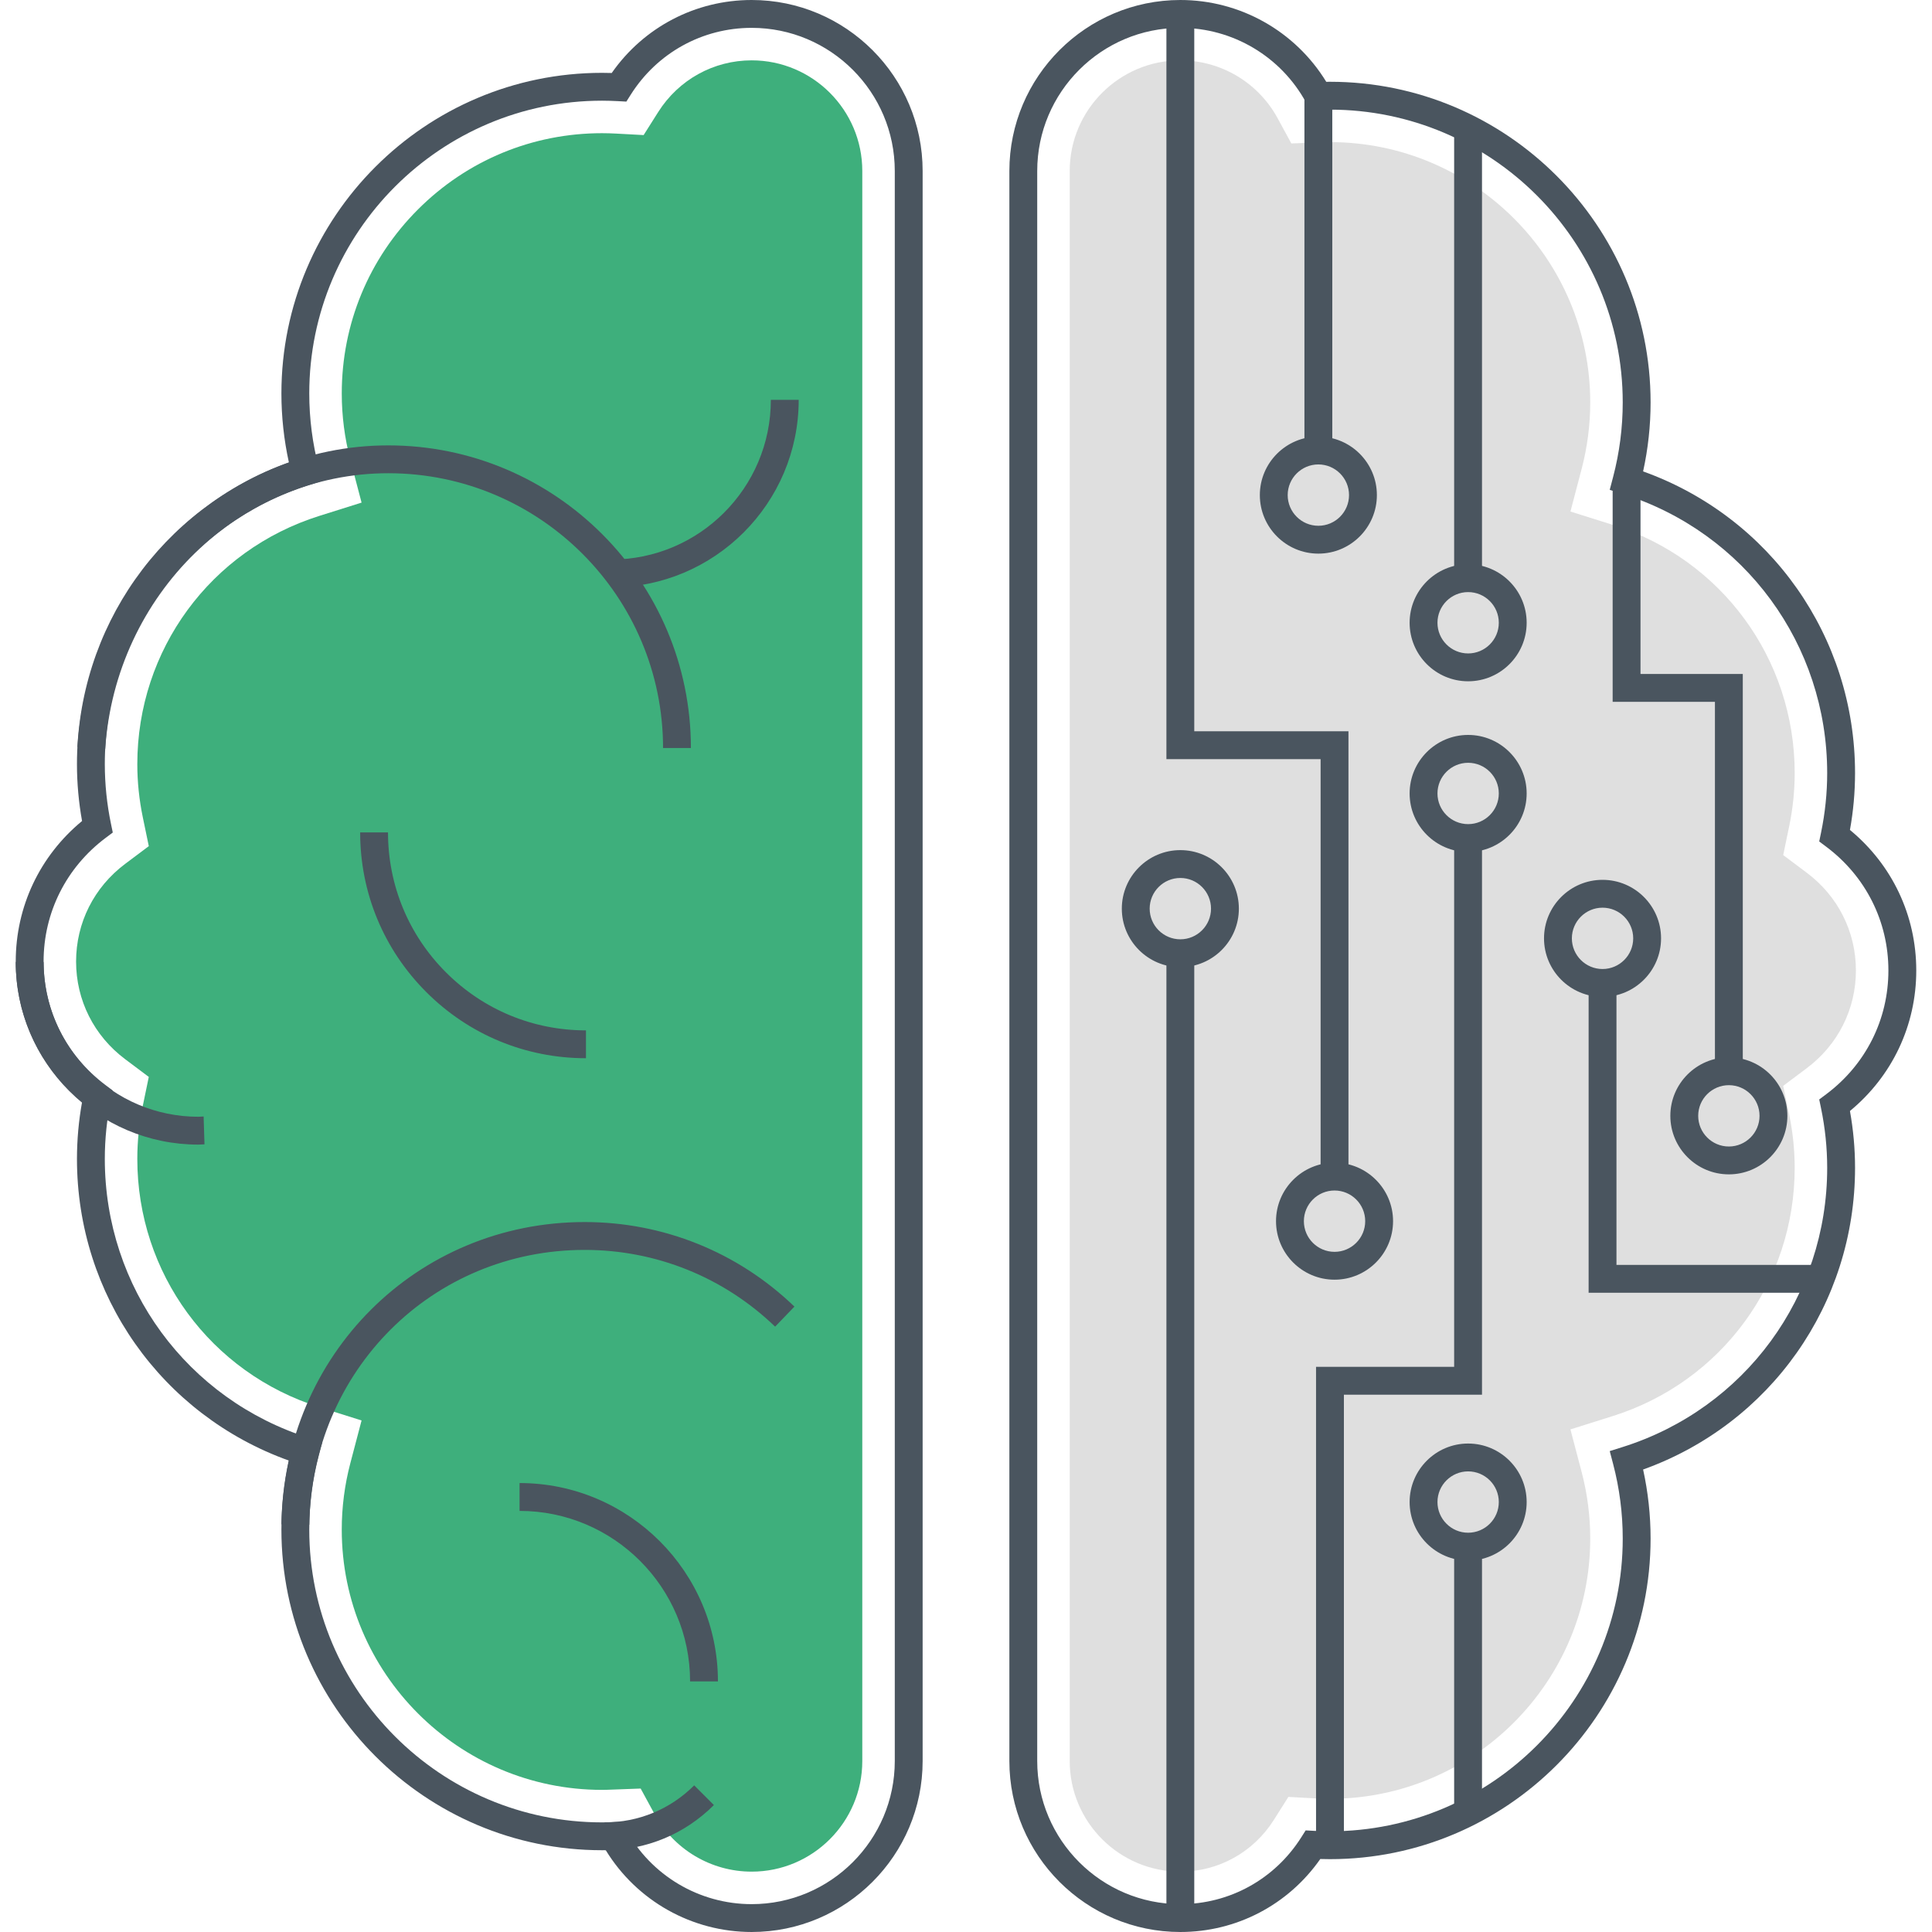
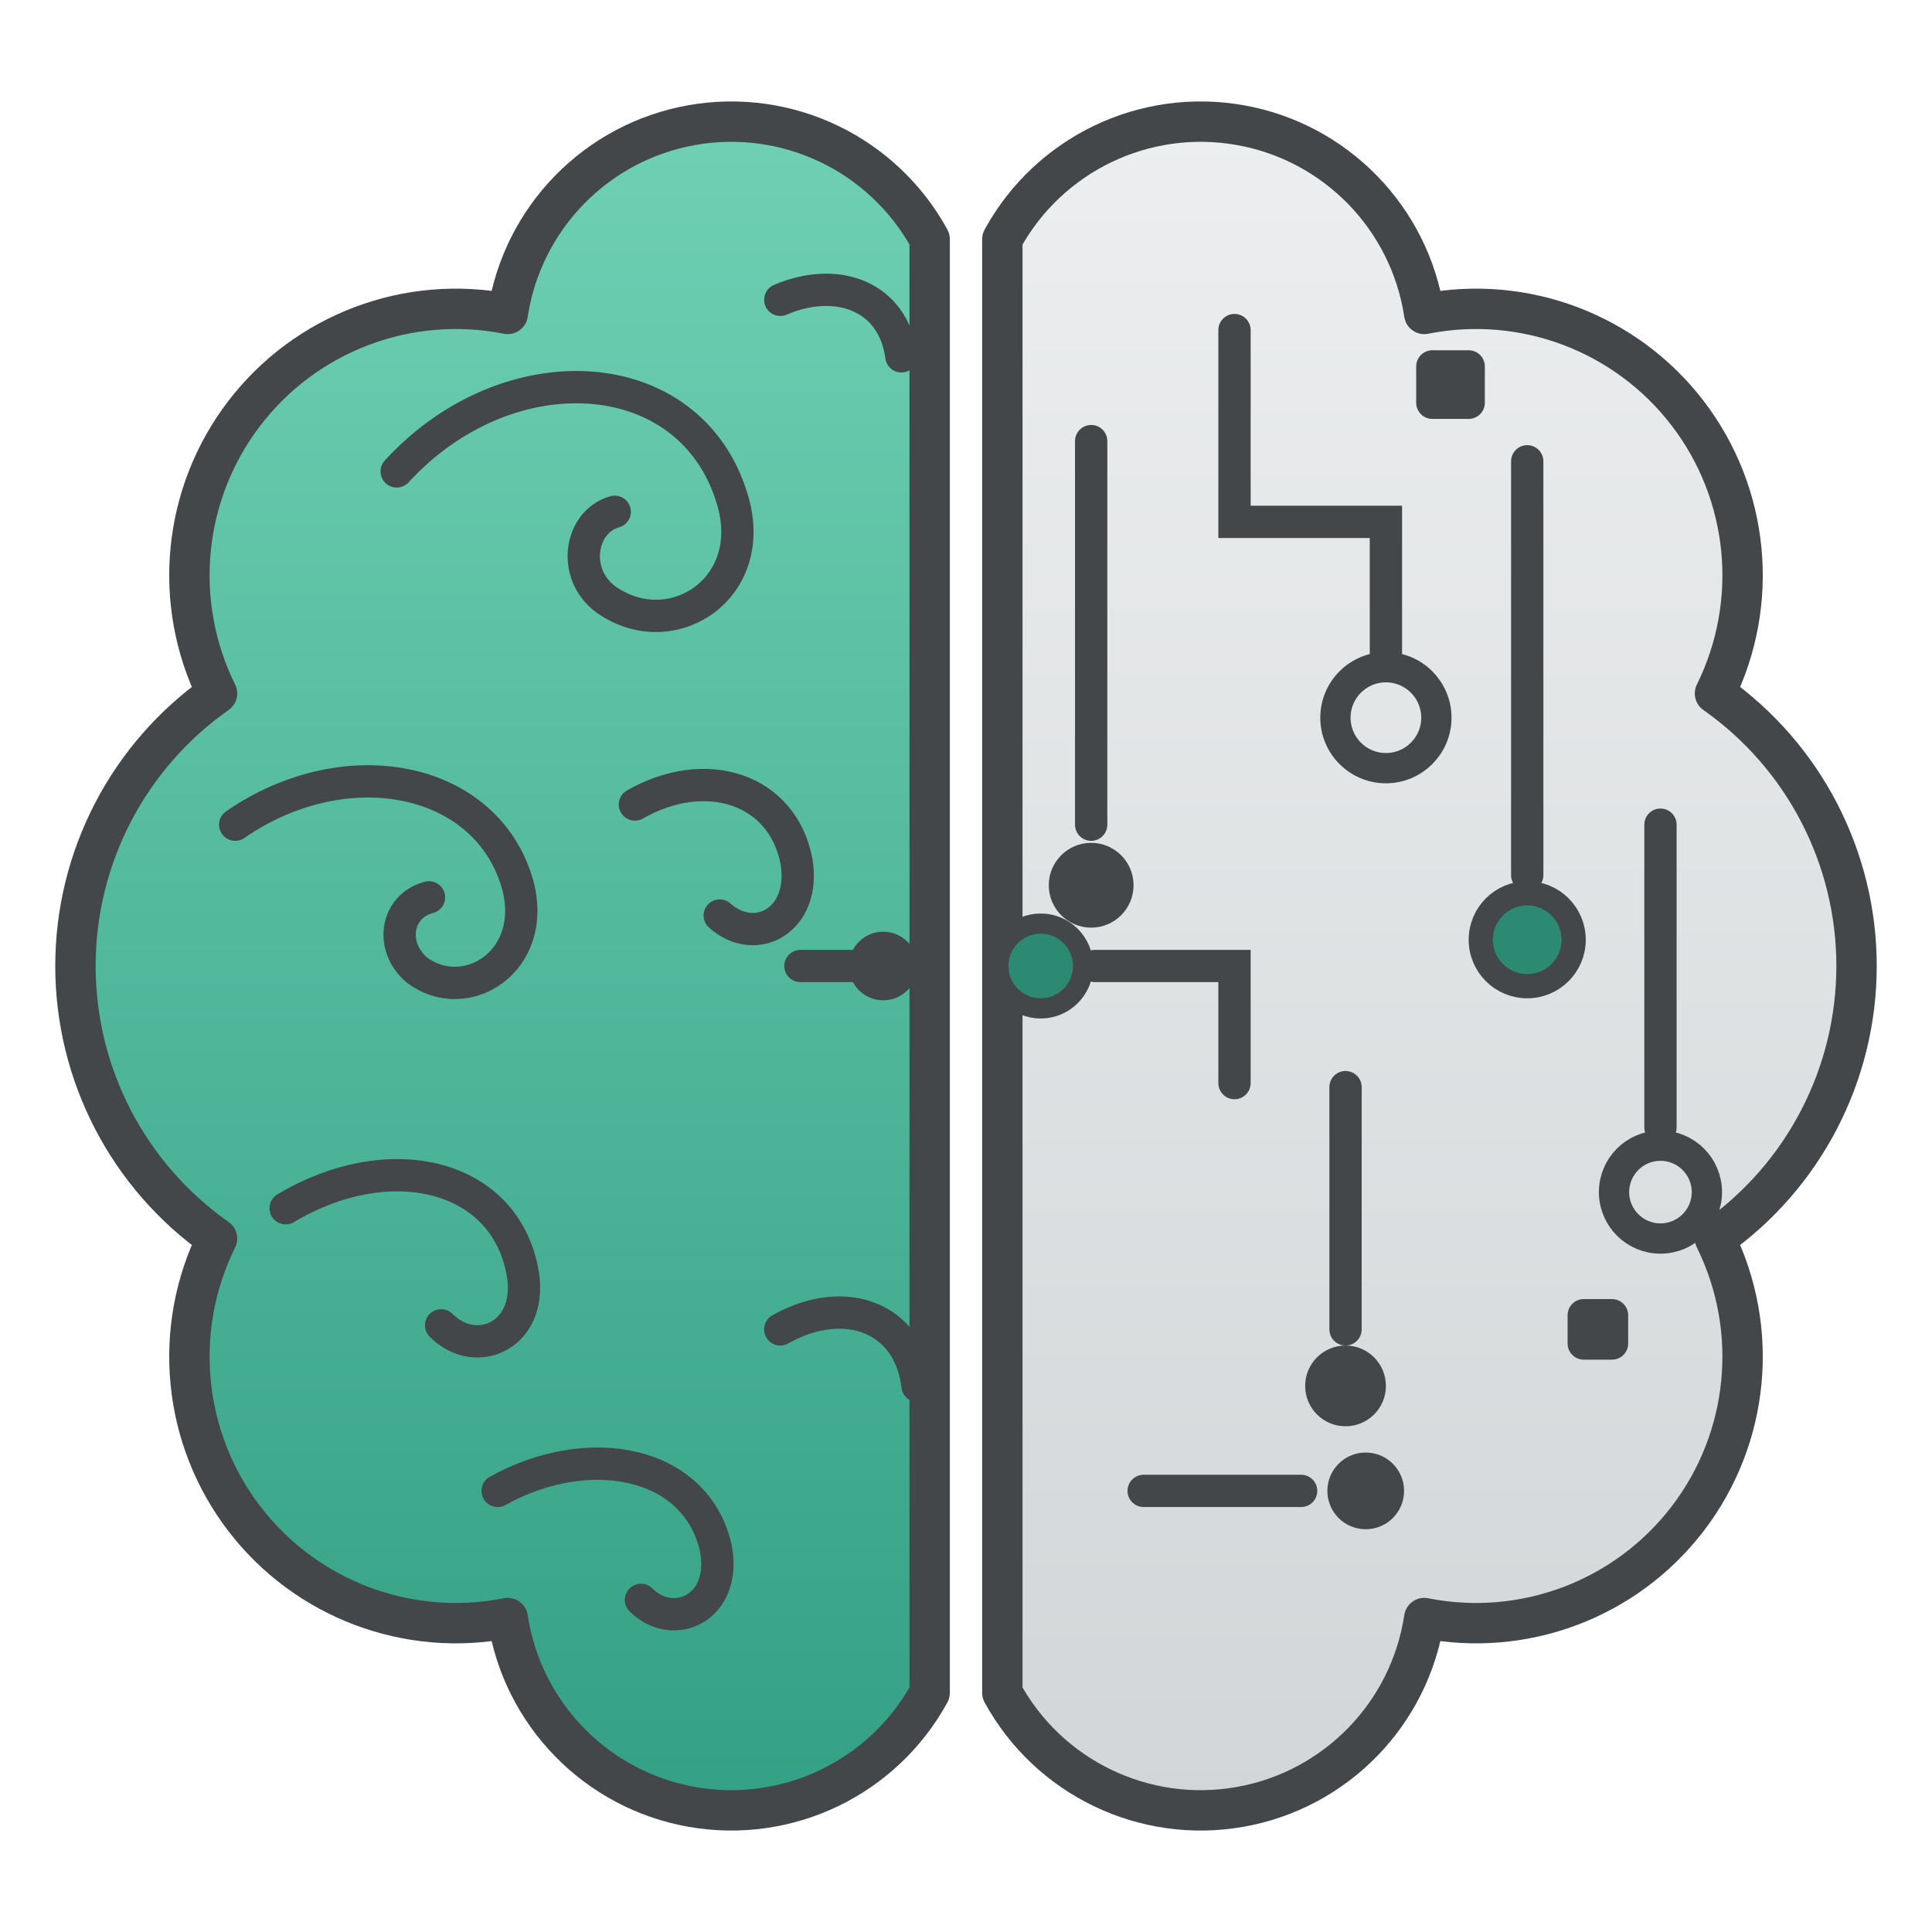
- <svg xmlns="http://www.w3.org/2000/svg" t="1672698840895" class="icon" viewBox="0 0 1024 1024" version="1.1" p-id="2630" width="200" height="200">
-   <path d="M1015.66 514.368c0-29.114-12.752-56.004-35.152-74.48a170.326 170.326 0 0 0 2.706-30.12c0-72.282-44.86-135.694-112.334-159.912a170.668 170.668 0 0 0 3.968-36.584c0-93.7-76.23-169.932-169.932-169.932-0.658 0-1.316 0.008-1.974 0.02A90.62 90.62 0 0 0 625.608 0c-49.968 0-90.62 40.652-90.62 90.622v842.754c0 49.97 40.652 90.622 90.62 90.622 29.756 0 57.172-14.384 74.176-38.69 1.704 0.056 3.414 0.084 5.132 0.084 93.7 0 169.932-76.23 169.932-169.932 0-12.312-1.334-24.59-3.968-36.586 67.474-24.218 112.334-87.632 112.334-159.91 0-10.018-0.908-20.128-2.706-30.118 22.4-18.476 35.152-45.364 35.152-74.478z m-47.684 65.558l-3.75 2.814 0.952 4.592a156.022 156.022 0 0 1 3.272 31.634c0 68.112-43.62 127.602-108.546 148.03l-6.71 2.112 1.788 6.804a155.722 155.722 0 0 1 5.102 39.55c0 85.56-69.608 155.168-155.168 155.168-2.876 0-5.73-0.092-8.566-0.246l-4.328-0.236-2.314 3.662c-14.03 22.182-37.992 35.426-64.102 35.426-41.828 0-75.858-34.03-75.858-75.86V90.624c0-41.828 34.03-75.858 75.858-75.858a75.88 75.88 0 0 1 66.67 39.644l2.272 4.016 4.572-0.172c1.928-0.072 3.852-0.146 5.792-0.146 85.56 0 155.168 69.608 155.168 155.168 0 13.354-1.716 26.658-5.102 39.548l-1.788 6.804 6.71 2.112c64.926 20.428 108.546 79.916 108.546 148.03 0 10.524-1.1 21.168-3.272 31.636l-0.952 4.592 3.75 2.814c20.922 15.686 32.92 39.582 32.92 65.56 0.004 25.974-11.994 49.87-32.916 65.554z" fill="#4A555F" p-id="2631" />
-   <path d="M957.644 462.588l-12.506-9.378 3.174-15.306a138.786 138.786 0 0 0 2.912-28.136c0-60.558-38.776-113.444-96.488-131.604l-22.37-7.038 5.956-22.682a138.538 138.538 0 0 0 4.536-35.172c0-76.062-61.88-137.946-137.946-137.946-1.696 0-3.378 0.068-5.238 0.138l-15.236 0.568-7.29-13.388a58.672 58.672 0 0 0-51.544-30.656c-32.332 0-58.634 26.304-58.634 58.636v842.754c0 32.332 26.302 58.636 58.634 58.636 20.17 0 38.69-10.246 49.546-27.41l7.718-12.202 14.416 0.786c2.526 0.138 5.068 0.22 7.628 0.22 76.064 0 137.946-61.882 137.946-137.946 0-11.88-1.526-23.714-4.536-35.174l-5.96-22.682 22.372-7.04c57.712-18.158 96.488-71.046 96.488-131.6 0-9.36-0.98-18.826-2.91-28.136l-3.176-15.306 12.506-9.378c16.544-12.402 26.03-31.274 26.03-51.778 0.002-20.504-9.484-39.378-26.028-51.78z" fill="#DFDFDF" p-id="2632" />
-   <path d="M398.394 0c-29.756 0-57.172 14.382-74.174 38.69a156.418 156.418 0 0 0-5.134-0.084c-93.7 0-169.932 76.23-169.932 169.93a170.52 170.52 0 0 0 3.97 36.586c-67.474 24.218-112.334 87.63-112.334 159.91 0 10.024 0.908 20.136 2.704 30.118-22.4 18.478-35.152 45.368-35.152 74.482 0 29.116 12.752 56.004 35.152 74.48a170.594 170.594 0 0 0-2.704 30.118c0 72.282 44.86 135.696 112.334 159.914a170.496 170.496 0 0 0-3.97 36.582c0 93.7 76.23 169.932 169.932 169.932 0.658 0 1.314-0.006 1.976-0.02a90.626 90.626 0 0 0 77.334 43.36c49.97 0 90.622-40.652 90.622-90.622V90.622C489.018 40.652 448.364 0 398.394 0z m75.86 933.376c0 41.828-34.03 75.86-75.86 75.86a75.882 75.882 0 0 1-66.67-39.644l-2.436-4.006-4.57 0.17c-1.87 0.07-3.744 0.14-5.632 0.14-85.56 0-155.168-69.61-155.168-155.17 0-13.356 1.718-26.662 5.104-39.546l1.79-6.806-6.714-2.112c-64.926-20.428-108.546-79.918-108.546-148.034 0-10.532 1.1-21.174 3.27-31.634l0.952-4.592-3.75-2.814c-20.922-15.684-32.92-39.58-32.92-65.558 0-25.978 12-49.874 32.92-65.56l3.75-2.814-0.952-4.592a156.016 156.016 0 0 1-3.27-31.634c0-68.114 43.62-127.602 108.546-148.028l6.714-2.112-1.79-6.806a155.674 155.674 0 0 1-5.104-39.548c0-85.56 69.608-155.168 155.168-155.168 2.876 0 5.73 0.09 8.57 0.246l4.324 0.236 2.316-3.66c14.026-22.184 37.986-35.426 64.096-35.426 41.83 0 75.86 34.03 75.86 75.858v842.754z" fill="#4A555F" p-id="2633" />
-   <path d="M398.394 31.986c-20.17 0-38.69 10.246-49.54 27.406l-7.716 12.202-14.414-0.782a140.12 140.12 0 0 0-7.638-0.22h-0.002c-36.844 0-71.488 14.35-97.54 40.402-26.054 26.054-40.402 60.696-40.402 97.542 0 11.88 1.526 23.714 4.538 35.17l5.962 22.686-22.374 7.04c-57.714 18.158-96.49 71.044-96.49 131.6 0 9.362 0.98 18.826 2.91 28.136l3.176 15.306-12.506 9.378c-16.542 12.402-26.03 31.274-26.03 51.78s9.486 39.378 26.026 51.778l12.508 9.376-3.174 15.306a138.8 138.8 0 0 0-2.912 28.136c0 60.558 38.776 113.444 96.49 131.604l22.374 7.04-5.962 22.684a138.284 138.284 0 0 0-4.538 35.168c0 76.064 61.882 137.946 137.946 137.946 1.672 0 3.332-0.066 5.246-0.138l15.232-0.564 7.288 13.384a58.674 58.674 0 0 0 51.544 30.658c32.332 0 58.638-26.304 58.638-58.636V90.622c-0.002-32.332-26.308-58.636-58.64-58.636z" fill="#3eaf7c" p-id="2634" data-spm-anchor-id="a313x.7781069.0.i0" class="selected" />
-   <path d="M205.8 236.062h-0.008c-86.398 0-158.776 70.236-164.76 159.894l14.73 0.982c5.472-81.936 71.374-146.118 150.038-146.114 80.3 0.004 145.632 65.338 145.632 145.636h14.762c0-88.44-71.952-160.394-160.394-160.398z" fill="#4A555F" p-id="2635" />
-   <path d="M408.568 211.938c0 46.664-37.964 84.63-84.628 84.63v14.762c54.804 0 99.39-44.588 99.39-99.392h-14.762zM236.384 515.386c-19.818-19.82-30.732-46.17-30.732-74.198h-14.762c-0.002 31.972 12.448 62.028 35.056 84.636 22.606 22.606 52.664 35.056 84.636 35.056v-14.762c-28.028 0.002-54.378-10.912-74.198-30.732zM275.382 786.046v14.762c49.834 0 90.378 40.544 90.378 90.378h14.762c0-57.974-47.166-105.14-105.14-105.14zM107.924 591.758c-0.52 0.016-1.036 0.05-1.552 0.086-0.402 0.028-0.8 0.062-1.208 0.062-45.246 0-82.06-36.812-82.06-82.06H8.34c0 53.388 43.434 96.822 96.822 96.822 0.752 0 1.492-0.046 2.232-0.098l0.99-0.058-0.46-14.754zM367.94 946.278c-12.65 12.65-29.47 19.616-47.358 19.616v14.762c21.832 0 42.358-8.502 57.796-23.942l-10.438-10.436zM309.892 647.712c-88.886 0-159.48 70.376-160.714 160.216l14.762 0.202c1.12-81.676 65.23-145.656 145.952-145.656 37.836 0 73.684 14.448 100.938 40.682l10.238-10.634c-30.016-28.896-69.502-44.81-111.176-44.81zM632.986 387.592V7.384h-14.762v394.97h81.728v221.256h14.762V387.592zM770.728 68.148h14.762v238.296h-14.762zM618.224 505.234h14.762v511.384h-14.762zM770.728 444.182v280.272h-73.196v253.56h14.762V739.216h73.196V444.182zM770.728 819.756h14.762v142.63h-14.762z" fill="#4A555F" p-id="2636" />
-   <path d="M778.142 765.104c-17.1 0-31.014 13.914-31.014 31.016 0 17.102 13.914 31.018 31.014 31.018 17.104 0 31.018-13.914 31.018-31.018 0-17.102-13.914-31.016-31.018-31.016z m0 47.27c-8.962 0-16.252-7.292-16.252-16.256 0-8.962 7.29-16.254 16.252-16.254s16.254 7.292 16.254 16.254c0.002 8.964-7.29 16.256-16.254 16.256zM707.334 616.23c-17.102 0-31.018 13.914-31.018 31.016s13.914 31.016 31.018 31.016c17.1 0 31.016-13.914 31.016-31.016s-13.916-31.016-31.016-31.016z m0 47.27c-8.962 0-16.254-7.292-16.254-16.254s7.292-16.254 16.254-16.254c8.962 0 16.252 7.292 16.252 16.254s-7.29 16.254-16.252 16.254zM778.142 299.062c-17.1 0-31.014 13.914-31.014 31.018 0 17.102 13.914 31.016 31.014 31.016 17.104 0 31.018-13.914 31.018-31.016 0-17.104-13.914-31.018-31.018-31.018z m0 47.27c-8.962 0-16.252-7.292-16.252-16.254 0-8.962 7.29-16.256 16.252-16.256s16.254 7.292 16.254 16.256c0.002 8.964-7.29 16.254-16.254 16.254zM698.758 231.4c-17.104 0-31.018 13.914-31.018 31.018 0 17.102 13.914 31.016 31.018 31.016 17.102 0 31.018-13.914 31.018-31.016 0-17.104-13.916-31.018-31.018-31.018z m0 47.27c-8.962 0-16.256-7.292-16.256-16.254 0-8.962 7.292-16.256 16.256-16.256 8.962 0 16.254 7.292 16.254 16.256s-7.292 16.254-16.254 16.254zM778.142 389.53c-17.1 0-31.014 13.914-31.014 31.018 0 17.102 13.914 31.016 31.014 31.016 17.104 0 31.018-13.914 31.018-31.016 0-17.104-13.914-31.018-31.018-31.018z m0 47.272c-8.962 0-16.252-7.292-16.252-16.254s7.29-16.254 16.252-16.254 16.254 7.292 16.254 16.254-7.29 16.254-16.254 16.254zM849.38 466.33c-17.104 0-31.018 13.914-31.018 31.016s13.914 31.018 31.018 31.018c17.1 0 31.014-13.914 31.014-31.018s-13.914-31.016-31.014-31.016z m0 47.27c-8.962 0-16.256-7.292-16.256-16.254s7.292-16.254 16.256-16.254c8.962 0 16.252 7.292 16.252 16.254s-7.29 16.254-16.252 16.254zM916.334 560.404c-17.104 0-31.018 13.914-31.018 31.016 0 17.102 13.914 31.016 31.018 31.016 17.102 0 31.018-13.914 31.018-31.016-0.002-17.104-13.916-31.016-31.018-31.016z m0 47.268c-8.962 0-16.254-7.292-16.254-16.254 0-8.962 7.292-16.254 16.254-16.254s16.254 7.292 16.254 16.254c0 8.964-7.292 16.254-16.254 16.254zM625.606 450.584c-17.102 0-31.018 13.914-31.018 31.016 0 17.104 13.914 31.016 31.018 31.016s31.018-13.914 31.018-31.016c-0.002-17.104-13.916-31.016-31.018-31.016z m0 47.268c-8.962 0-16.254-7.292-16.254-16.254s7.292-16.254 16.254-16.254c8.962 0 16.256 7.292 16.256 16.254s-7.294 16.254-16.256 16.254z" fill="#4A555F" p-id="2637" />
-   <path d="M691.376 50.878h14.762v187.902h-14.762zM869.5 357.222v-102.526h-14.762v117.288h54.214v195.8h14.762V357.222zM856.762 670.424v-148.09H842v162.852h122.838v-14.762z" fill="#4A555F" p-id="2638" />
+ <svg xmlns="http://www.w3.org/2000/svg" viewBox="0 0 1024 1024">
+   <defs>
+     <linearGradient id="bio" x1="0" y1="0" x2="0" y2="1">
+       <stop offset="0" stop-color="#6fd0b3" />
+       <stop offset="1" stop-color="#34a085" />
+     </linearGradient>
+     <linearGradient id="chip" x1="0" y1="0" x2="0" y2="1">
+       <stop offset="0" stop-color="#eceeef" />
+       <stop offset="1" stop-color="#d2d6d8" />
+     </linearGradient>
+     <path id="halfShape" d="M 494 140       A 112 112 0 0 0 285 177       A 132 132 0 0 0 141 365       A 165 165 0 0 0 141 635       A 132 132 0 0 0 285 823       A 112 112 0 0 0 494 860       Z" />
+   </defs>
+   <g transform="translate(512,512) scale(1.07) translate(-512,-500)">
+     <use href="#halfShape" fill="url(#bio)" stroke="#43474a" stroke-width="20" stroke-linejoin="round" />
+     <g fill="none" stroke="#43474a" stroke-width="16" stroke-linecap="round">
+       <path d="M 230 255 C 285 195 375 200 396 268 C 410 312 368 340 336 320 C 316 308 320 280 338 275" />
+       <path d="M 420 170 C 448 158 476 168 480 198" />
+       <path d="M 150 430 C 205 392 275 406 290 460 C 300 498 264 520 240 502 C 226 490 230 470 246 466" />
+       <path d="M 348 420 C 383 400 421 412 428 448 C 433 477 408 491 390 475" />
+       <path d="M 175 620 C 225 590 282 602 292 650 C 299 682 270 696 252 678" />
+       <path d="M 280 760 C 325 735 378 745 388 788 C 394 818 367 830 351 814" />
+       <path d="M 420 680 C 452 662 484 674 488 708" />
+       <path d="M 430 500 L 458 500" />
+     </g>
+     <circle cx="471" cy="500" r="17" fill="#43474a" />
+     <g transform="translate(1024,0) scale(-1,1)">
+       <use href="#halfShape" fill="url(#chip)" stroke="#43474a" stroke-width="20" stroke-linejoin="round" />
+     </g>
+     <g fill="none" stroke="#43474a" stroke-width="16" stroke-linecap="round">
+       <path d="M 574 240 L 574 430" />
+       <path d="M 645 185 L 645 280 L 720 280 L 720 345" />
+       <path d="M 790 250 L 790 455" />
+       <path d="M 856 430 L 856 580" />
+       <path d="M 700 560 L 700 680" />
+       <path d="M 576 500 L 645 500 L 645 558" />
+       <path d="M 600 760 L 678 760" />
+     </g>
+     <circle cx="574" cy="460" r="21" fill="#43474a" />
+     <circle cx="720" cy="377" r="25" fill="none" stroke="#43474a" stroke-width="15" />
+     <circle cx="790" cy="487" r="23" fill="#2d8a72" stroke="#43474a" stroke-width="12" />
+     <circle cx="856" cy="612" r="23" fill="none" stroke="#43474a" stroke-width="15" />
+     <circle cx="700" cy="708" r="20" fill="#43474a" />
+     <circle cx="710" cy="760" r="19" fill="#43474a" />
+     <rect x="735" y="195" width="34" height="34" rx="8" fill="#43474a" />
+     <rect x="810" y="665" width="30" height="30" rx="8" fill="#43474a" />
+     <circle cx="549" cy="500" r="21" fill="#2d8a72" stroke="#43474a" stroke-width="10" />
+   </g>
</svg>
